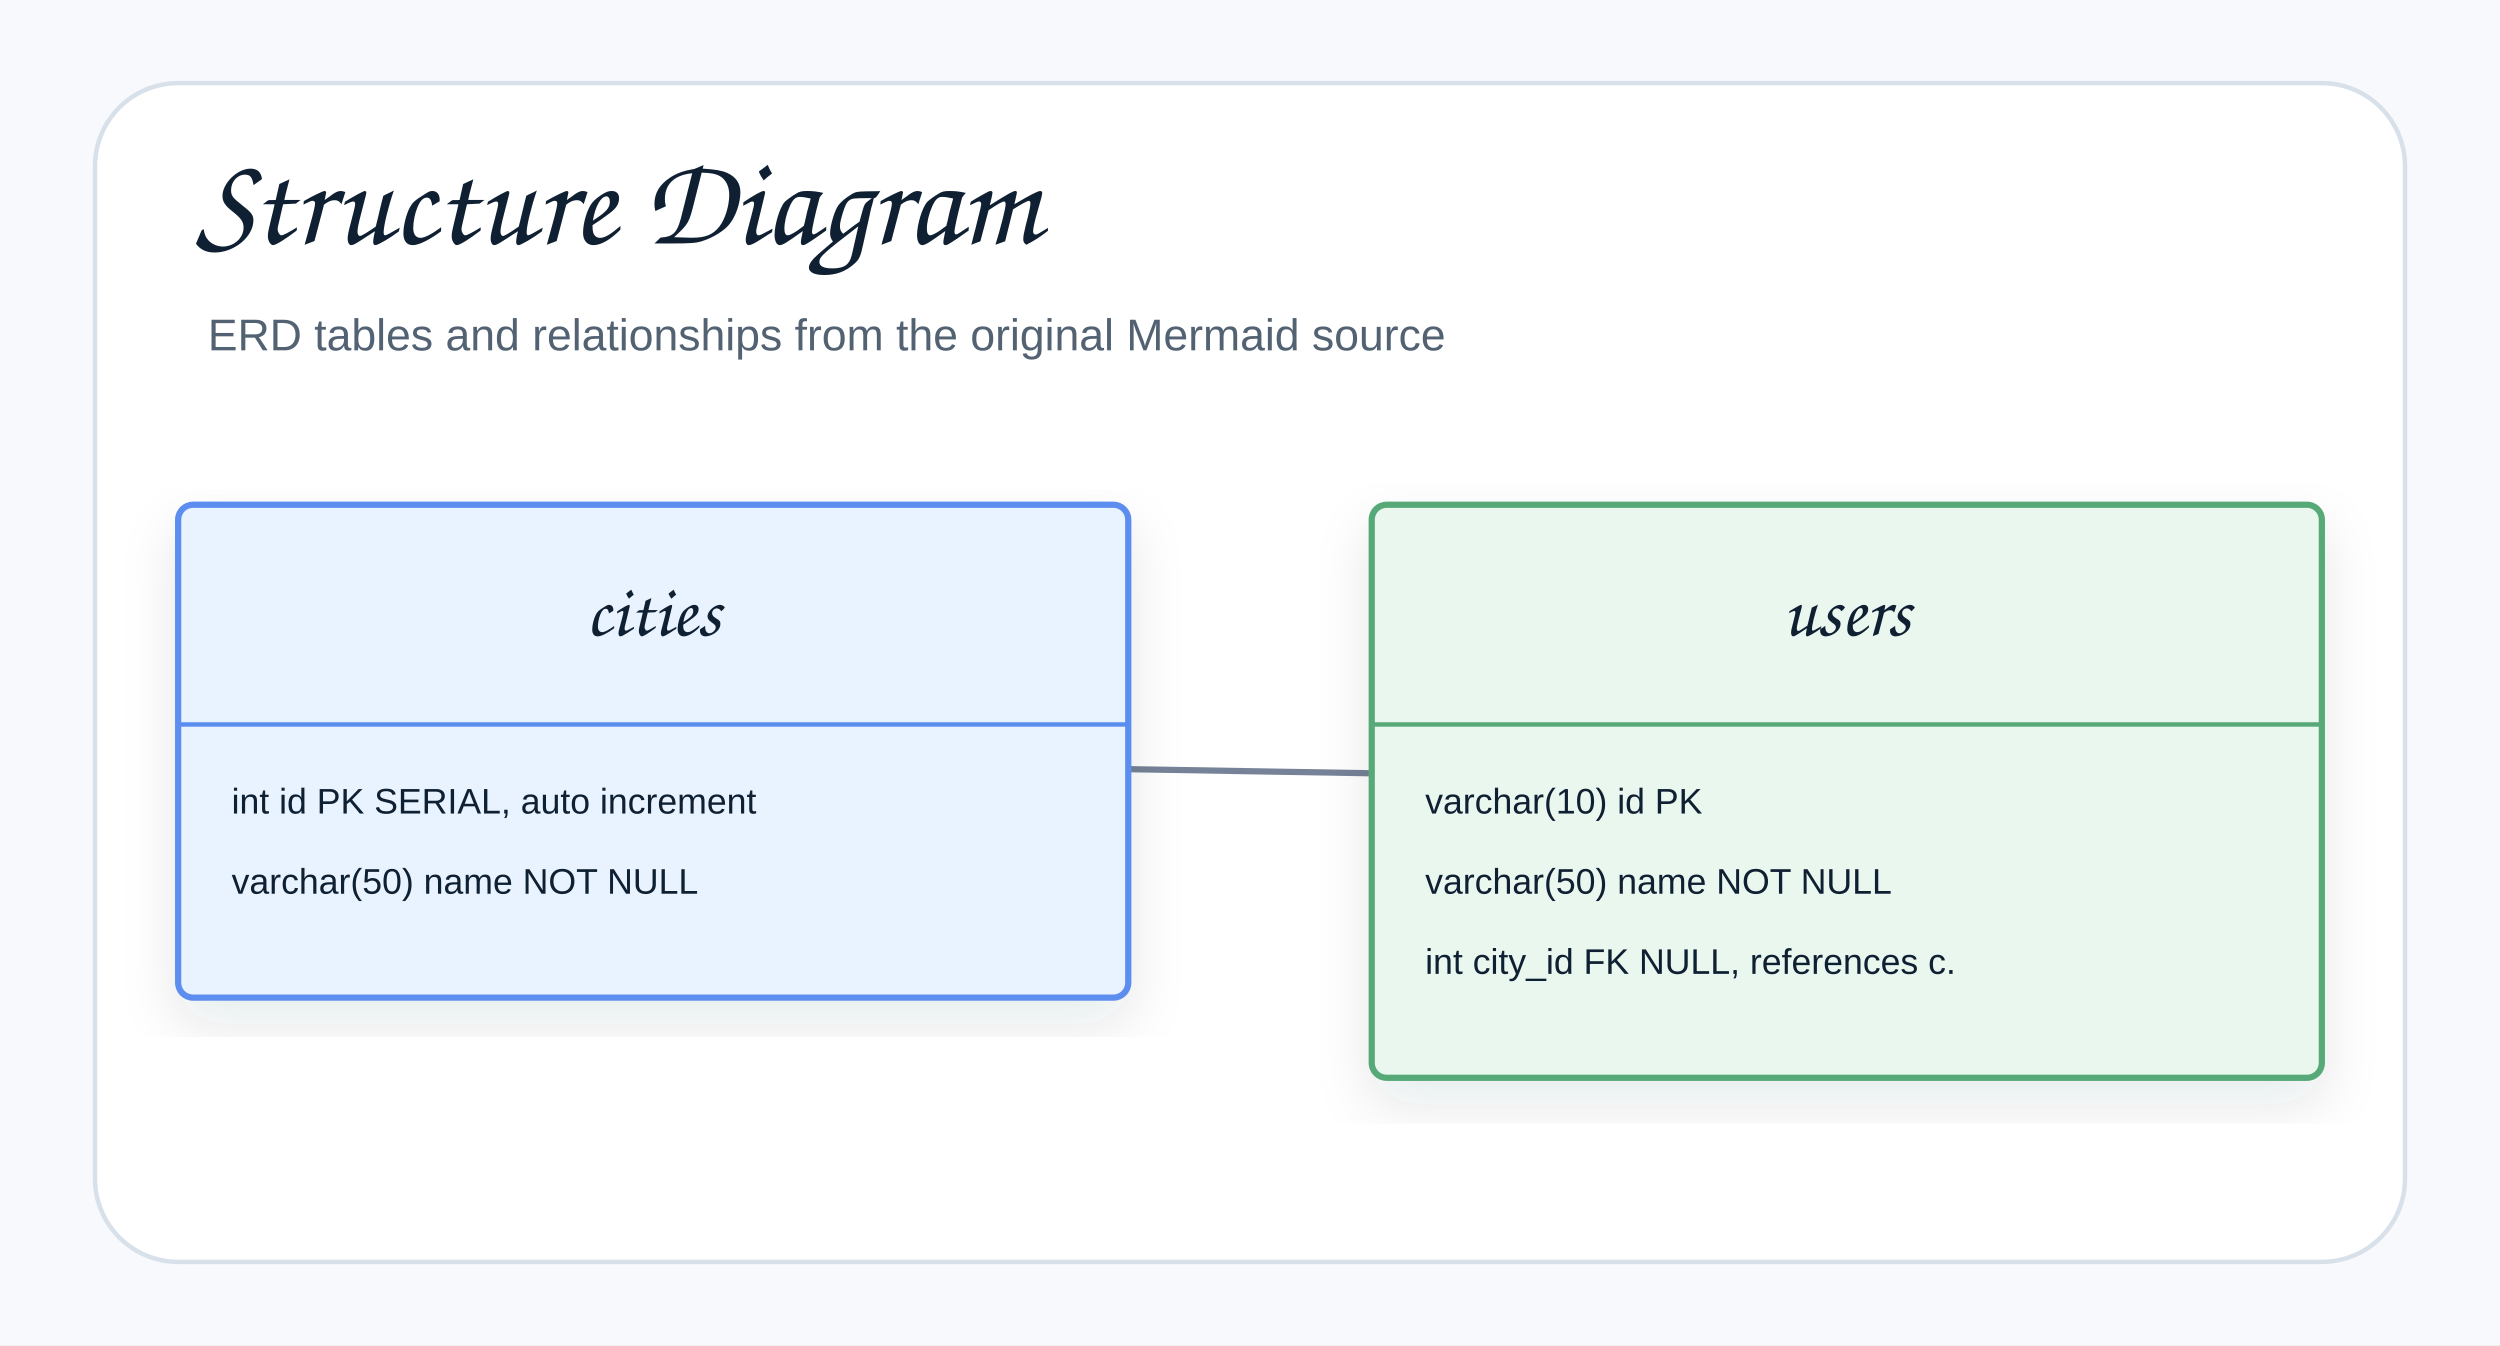
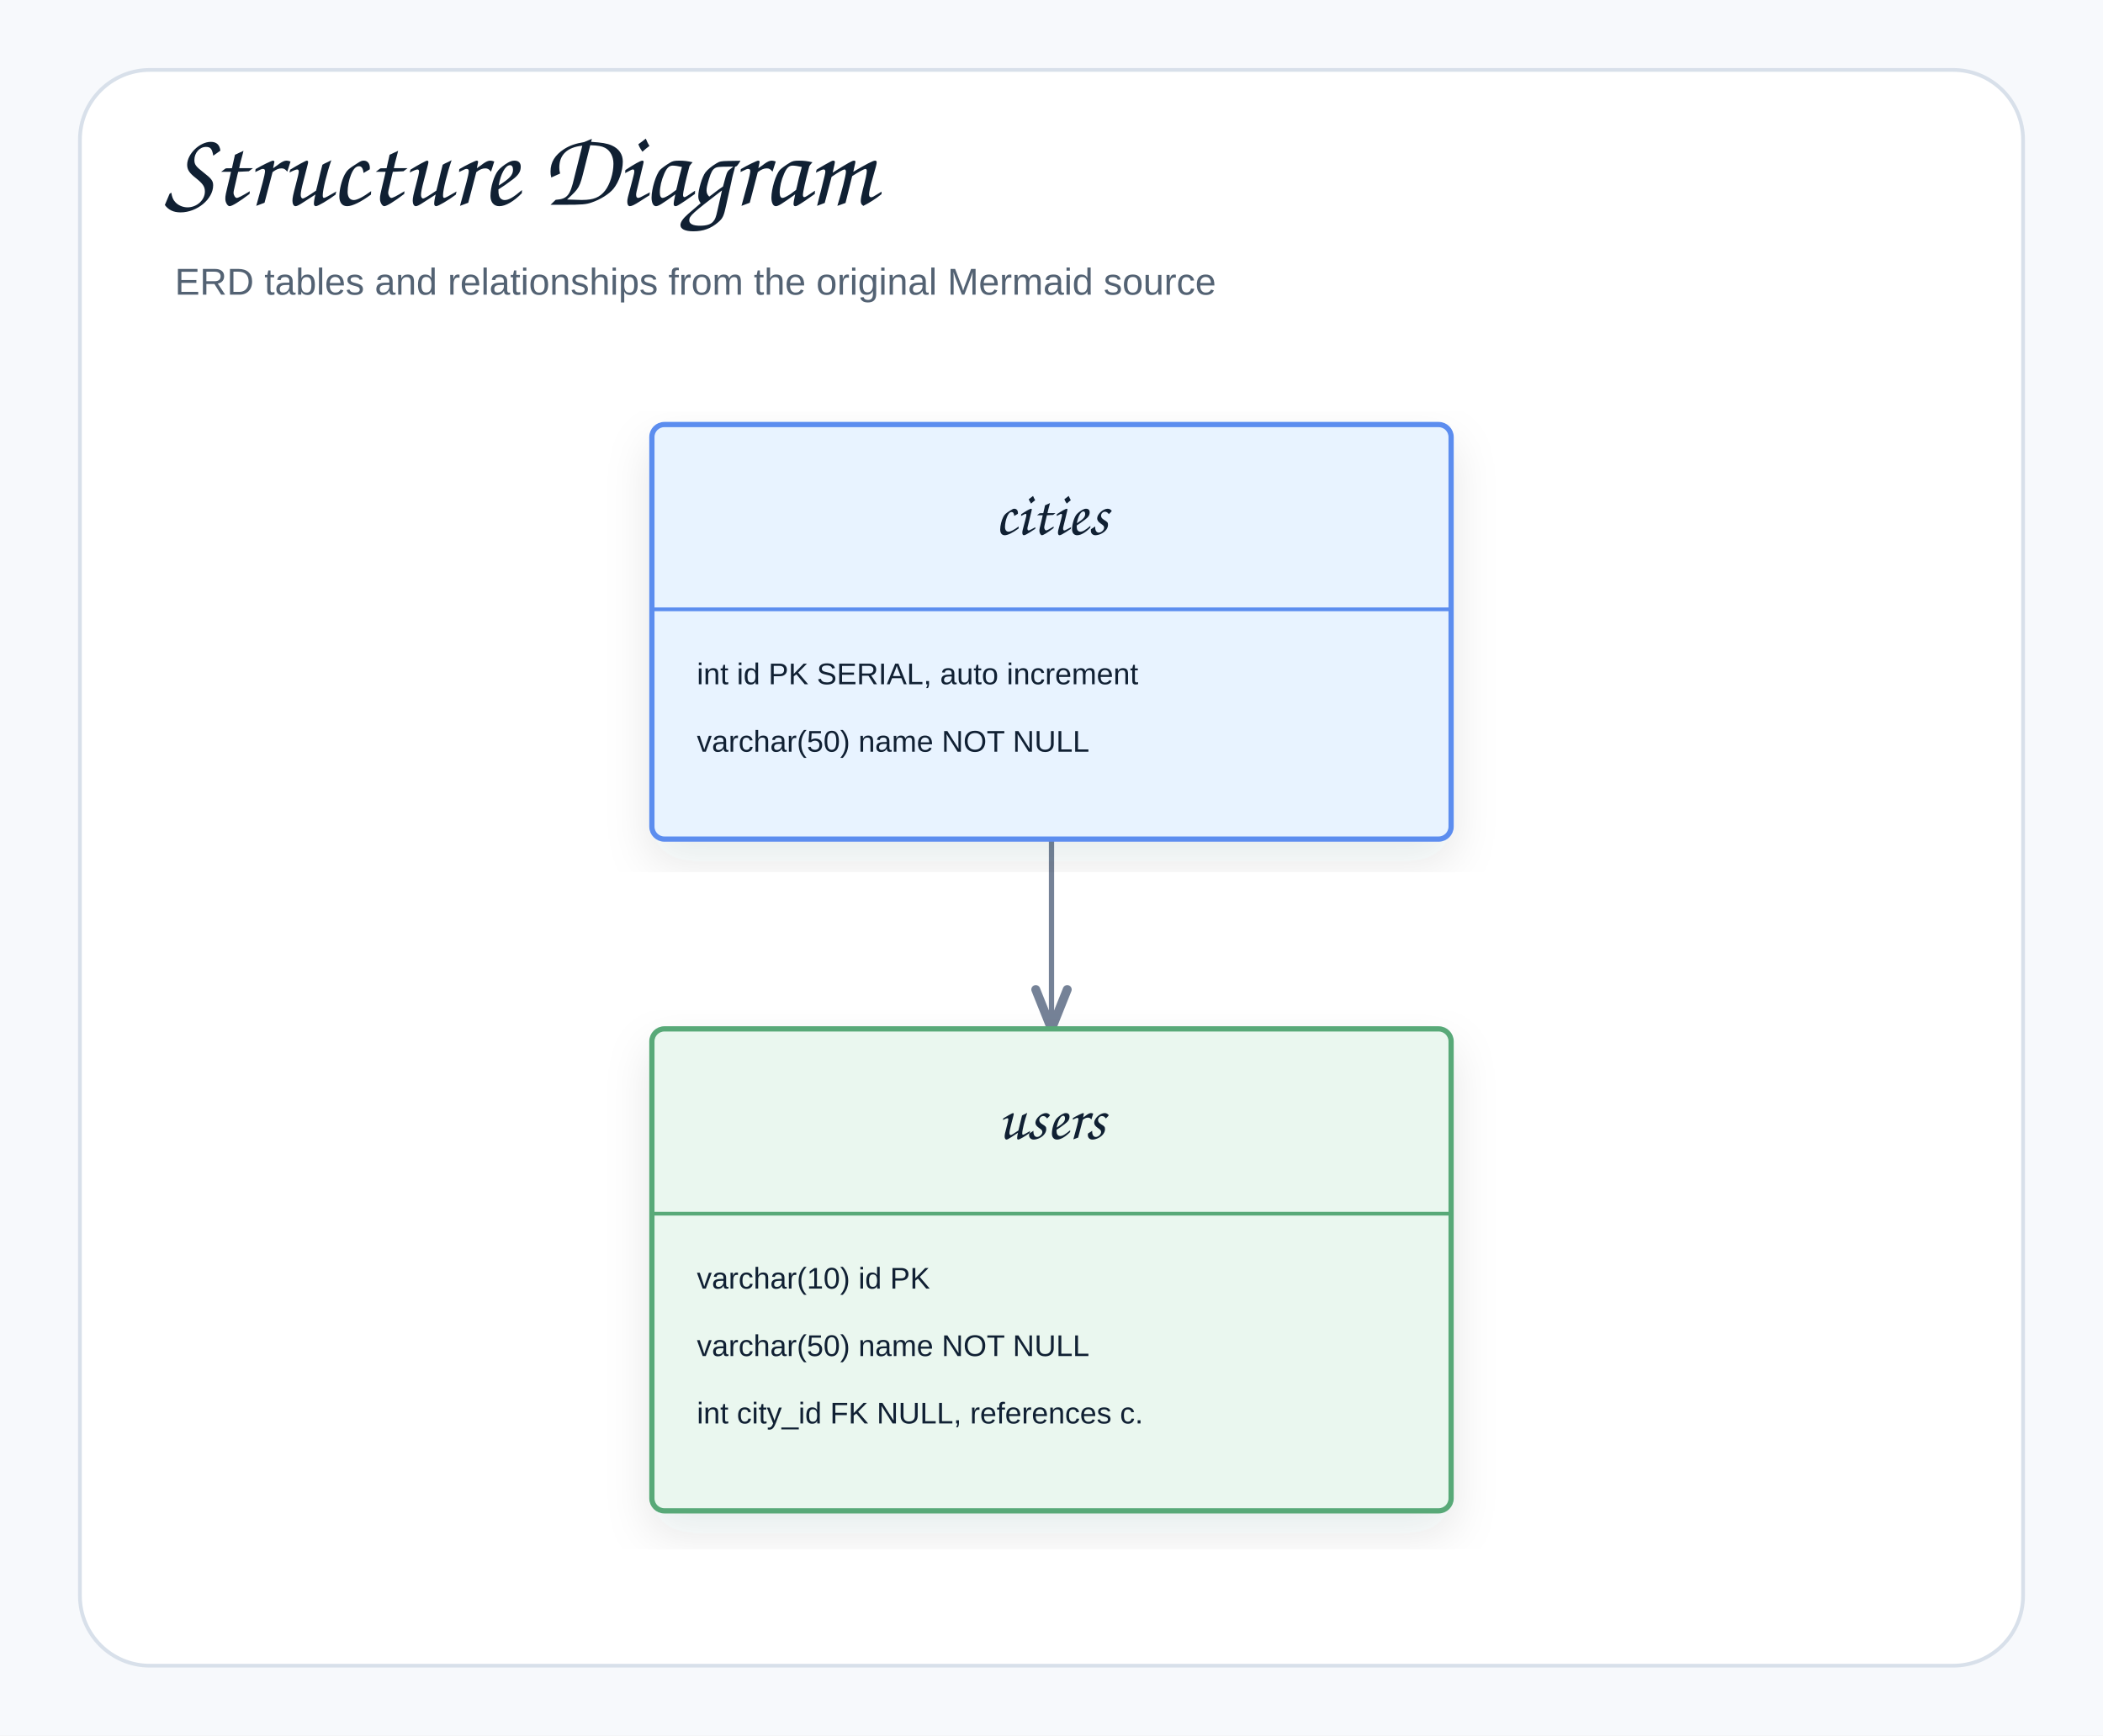
- <svg xmlns="http://www.w3.org/2000/svg" width="842" height="453" viewBox="0 0 842 453" role="img" aria-label="Structure Diagram">
+ <svg xmlns="http://www.w3.org/2000/svg" width="842" height="695" viewBox="0 0 842 695" role="img" aria-label="Structure Diagram">
  <defs>
    <filter id="shadow" x="-8%" y="-8%" width="116%" height="116%">
      <feDropShadow dx="0" dy="8" stdDeviation="9" flood-color="#1f2937" flood-opacity="0.10" />
    </filter>
-     <marker id="openArrow" markerWidth="12" markerHeight="10" refX="10" refY="5" orient="auto" markerUnits="strokeWidth">
-       <path d="M 1 1 L 10 5 L 1 9" fill="none" stroke="#758297" stroke-width="1.8" stroke-linecap="round" stroke-linejoin="round" />
+     <marker id="openArrow" markerWidth="10" markerHeight="8" refX="8.5" refY="4" orient="auto" markerUnits="strokeWidth">
+       <path d="M 1 1 L 8.5 4 L 1 7" fill="none" stroke="#758297" stroke-width="1.7" stroke-linecap="round" stroke-linejoin="round" />
    </marker>
-     <marker id="inherit" markerWidth="14" markerHeight="12" refX="12" refY="6" orient="auto" markerUnits="strokeWidth">
-       <path d="M 0 1 L 12 6 L 0 11 Z" fill="#ffffff" stroke="#758297" stroke-width="1.8" />
+     <marker id="inherit" markerWidth="11" markerHeight="10" refX="9.5" refY="5" orient="auto" markerUnits="strokeWidth">
+       <path d="M 0.5 1 L 9.5 5 L 0.5 9 Z" fill="#ffffff" stroke="#758297" stroke-width="1.7" />
    </marker>
    <style>
    .canvas{fill:#f7f9fc}.frame{fill:#fff;stroke:#d8e0ea;stroke-width:1.5}
    .title{font-family:"Architects Daughter","Comic Sans MS","Comic Sans",cursive;font-size:43px;font-weight:400;fill:#102033}
    .subtitle{font-family:"Comic Sans MS","Comic Sans","Comic Neue",Arial,sans-serif;font-size:15px;font-weight:400;fill:#536273}
    .label{font-family:"Architects Daughter","Comic Sans MS","Comic Sans",cursive;font-size:25px;font-weight:400;fill:#102033}
    .smallLabel{font-family:"Architects Daughter","Comic Sans MS","Comic Sans",cursive;font-size:21px;font-weight:400;fill:#102033}
    .mono{font-family:"Comic Sans MS","Comic Sans","Comic Neue",Arial,sans-serif;font-size:12px;font-weight:400;fill:#102033}
    .small{font-family:"Comic Sans MS","Comic Sans","Comic Neue",Arial,sans-serif;font-size:12px;font-weight:400;fill:#536273}
    .strong{font-family:"Comic Sans MS","Comic Sans","Comic Neue",Arial,sans-serif;font-size:13px;font-weight:400;fill:#102033}
    .card{stroke-width:2.1;filter:url(#shadow)}.compartment{stroke-width:1.5;fill:none}
    .line{stroke:#758297;stroke-width:2.1;fill:none;marker-end:url(#openArrow)}
    .plainLine{stroke:#758297;stroke-width:2.1;fill:none}
    .dashed{stroke:#758297;stroke-width:2.1;stroke-dasharray:7 6;fill:none;marker-end:url(#openArrow)}
    .inheritLine{stroke:#758297;stroke-width:2.2;fill:none;marker-end:url(#inherit)}
    .implLine{stroke:#758297;stroke-width:2.2;stroke-dasharray:8 7;fill:none;marker-end:url(#inherit)}
  </style>
  </defs>
-   <rect class="canvas" width="842" height="453" />
-   <rect class="frame" x="32" y="28" width="778" height="397" rx="28" />
+   <rect class="canvas" width="842" height="695" />
+   <rect class="frame" x="32" y="28" width="778" height="639" rx="28" />
  <text class="title" x="66" y="82">Structure Diagram</text>
  <text class="subtitle" x="70" y="118">ERD tables and relationships from the original Mermaid source</text>
-   <path class="line" d="M220 253 C220 259.75 622 259.75 622 266.5" />
-   <g transform="translate(60,170)">
+   <path class="line" d="M421 336 L421 412" />
+   <g transform="translate(261,170)">
    <rect class="card" x="0" y="0" width="320" height="166" rx="5" fill="#E8F3FF" stroke="#5B8DEF" />
    <line class="compartment" x1="0" y1="74" x2="320" y2="74" stroke="#5B8DEF" />
    <text class="label" x="160" y="44" text-anchor="middle">cities</text>
    <text class="mono" x="18" y="104">int id PK SERIAL, auto increment</text>
    <text class="mono" x="18" y="131">varchar(50) name NOT NULL</text>
  </g>
-   <g transform="translate(462,170)">
+   <g transform="translate(261,412)">
    <rect class="card" x="0" y="0" width="320" height="193" rx="5" fill="#EAF7EF" stroke="#58A978" />
    <line class="compartment" x1="0" y1="74" x2="320" y2="74" stroke="#58A978" />
    <text class="label" x="160" y="44" text-anchor="middle">users</text>
    <text class="mono" x="18" y="104">varchar(10) id PK</text>
    <text class="mono" x="18" y="131">varchar(50) name NOT NULL</text>
    <text class="mono" x="18" y="158">int city_id FK NULL, references c.</text>
  </g>
</svg>
